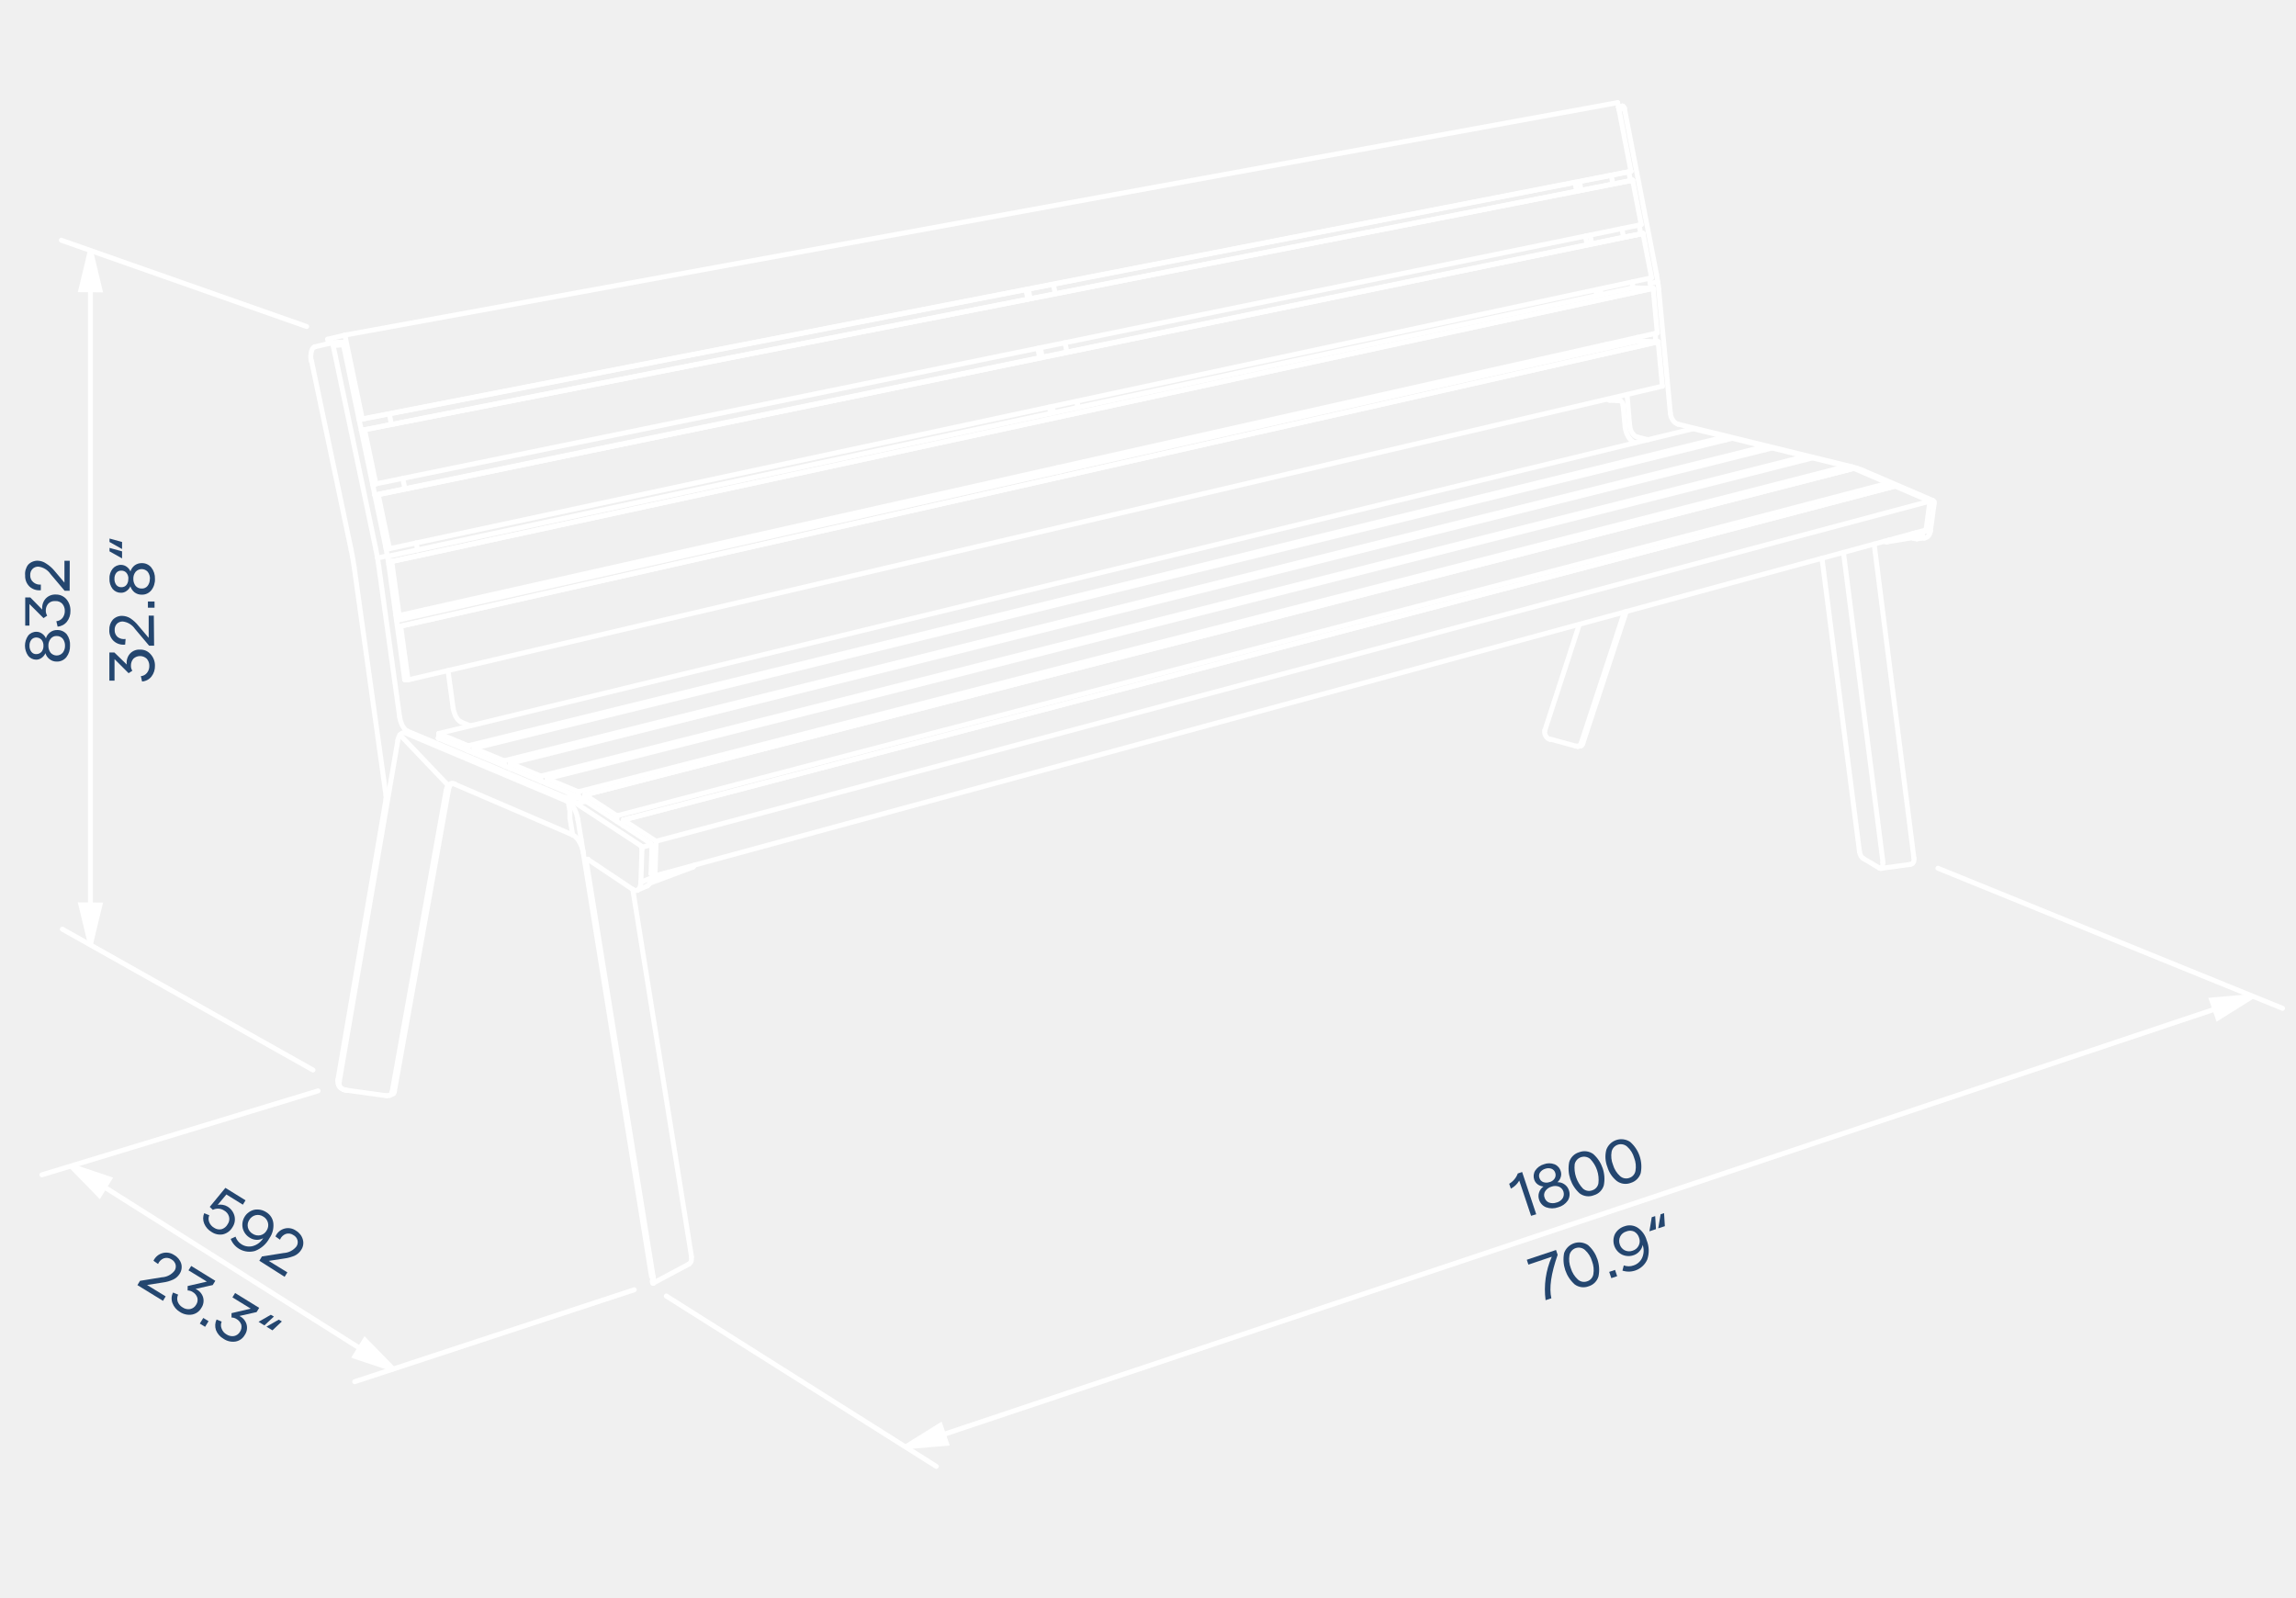
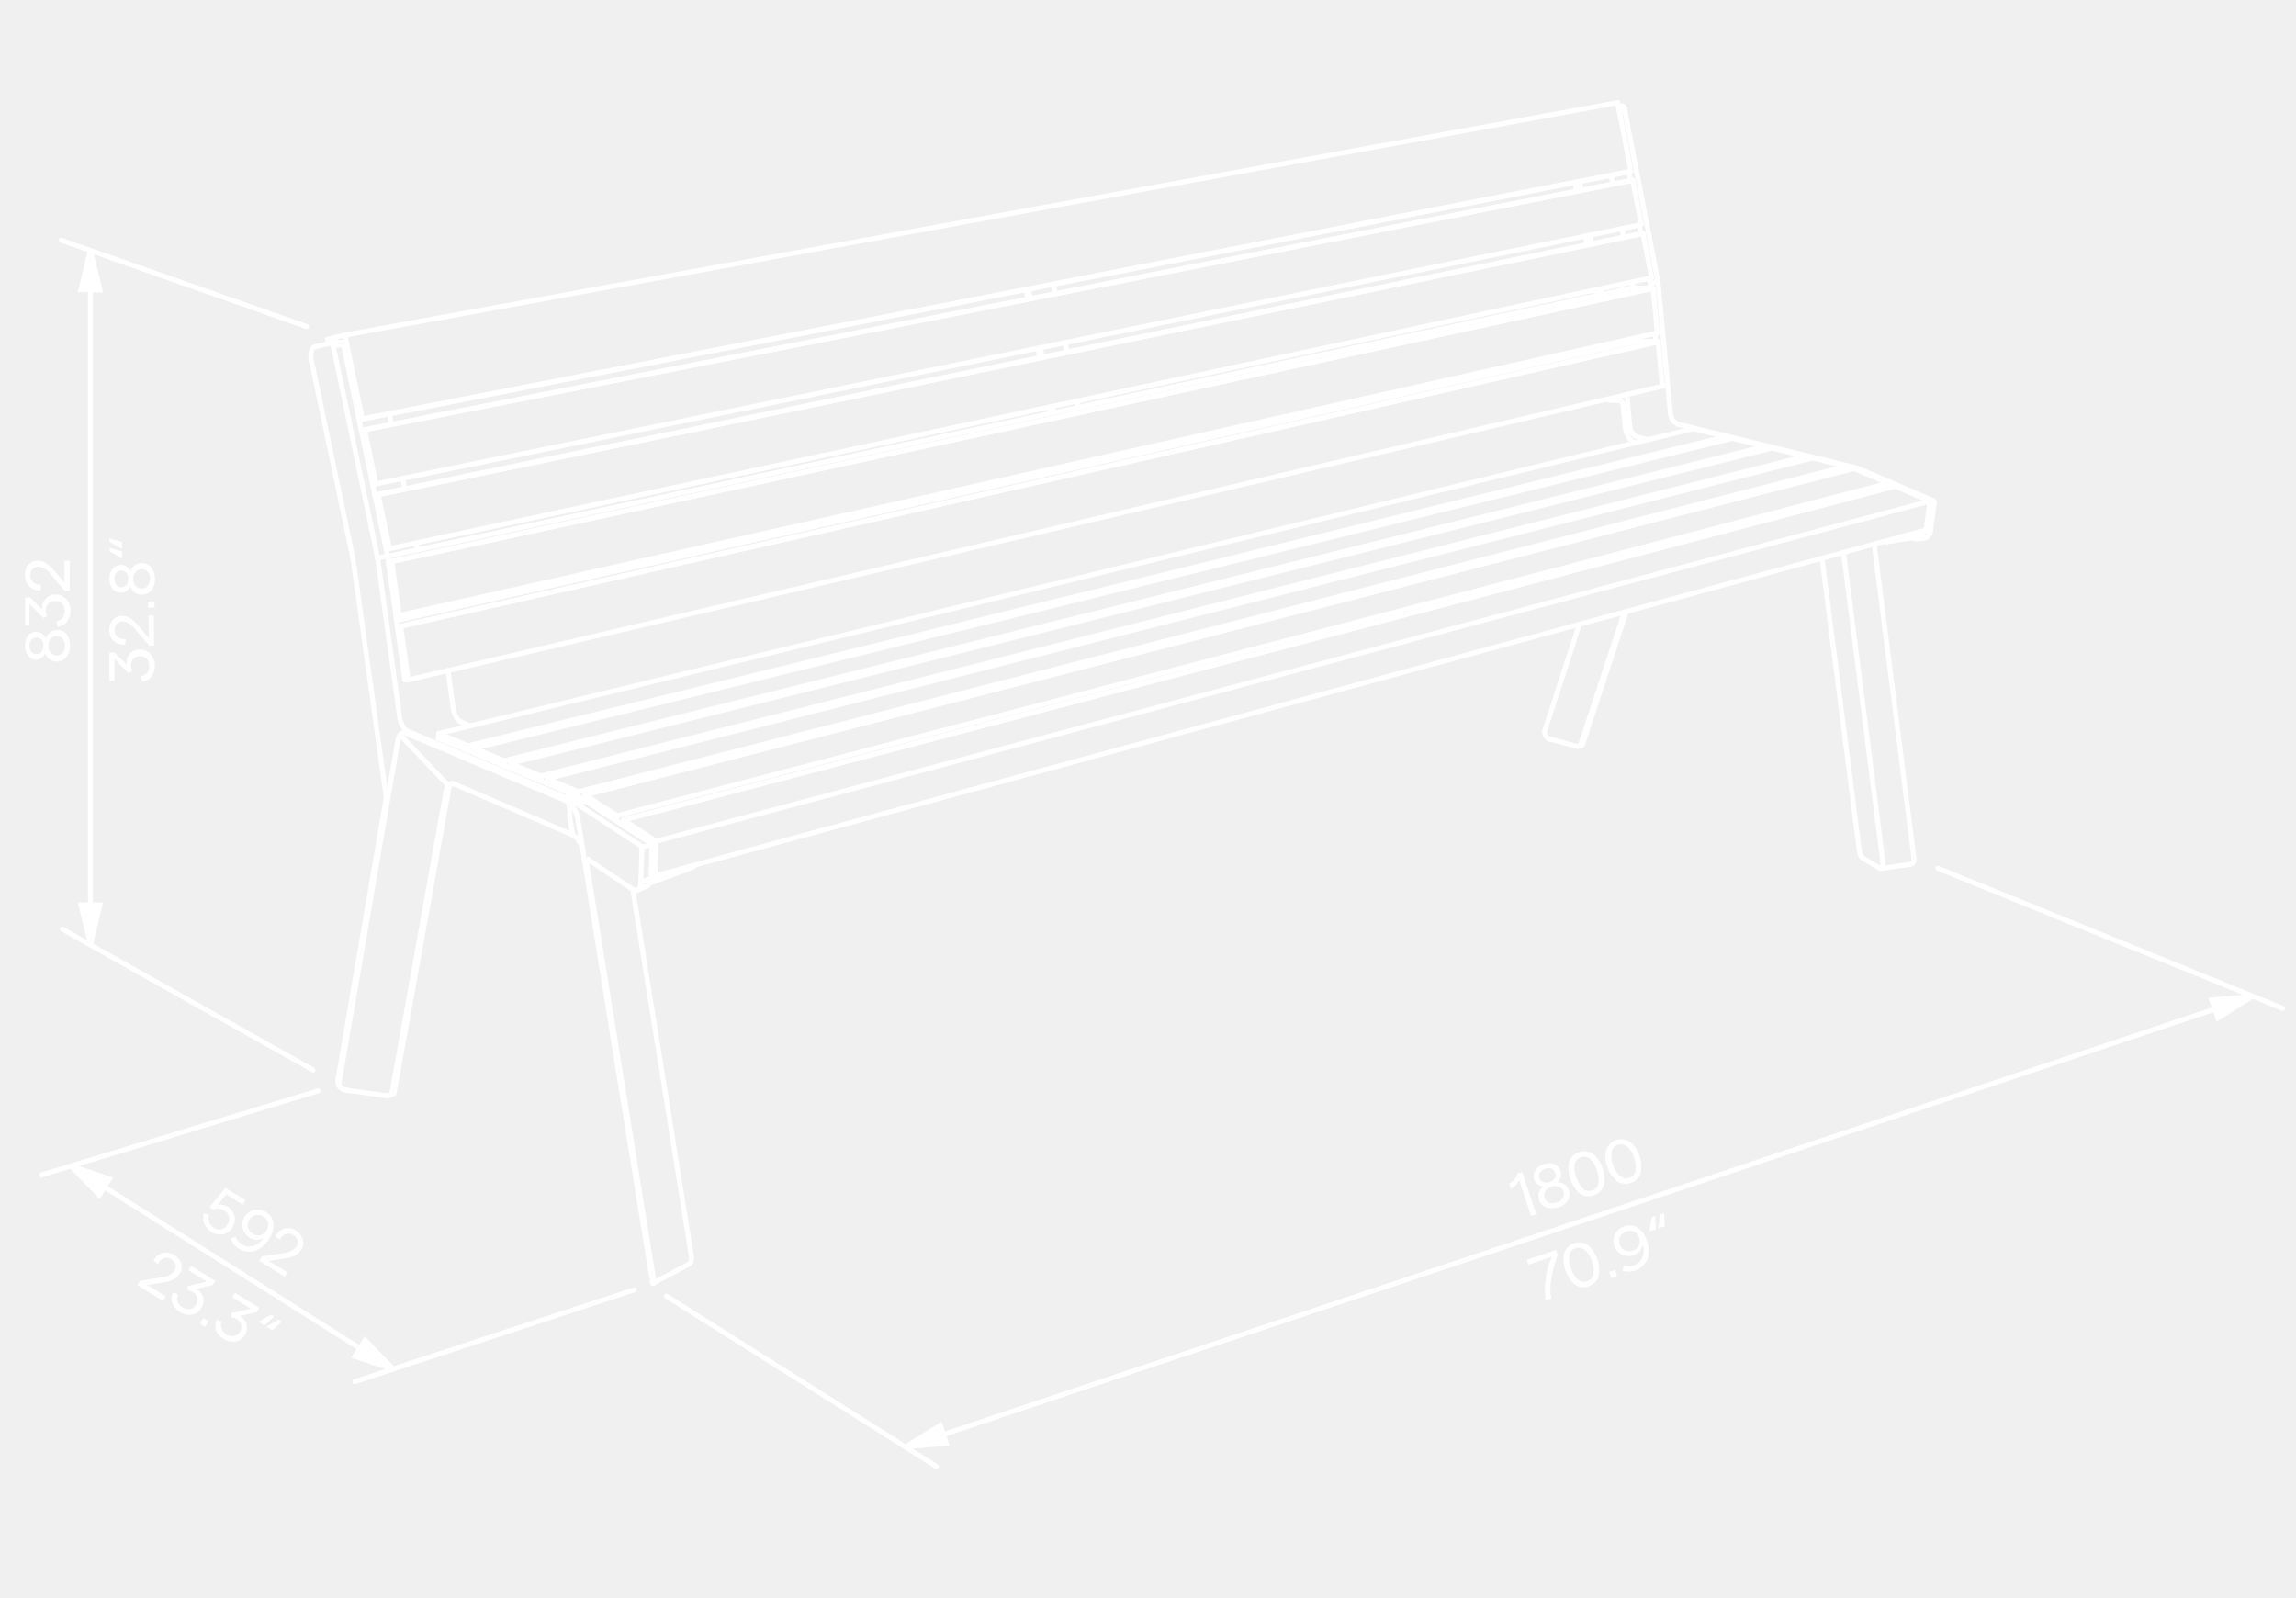
<svg xmlns="http://www.w3.org/2000/svg" id="Vrstva_1" data-name="Vrstva 1" viewBox="0 0 325.98 226.77">
  <defs>
-     <style>.cls-1{fill:none;stroke:#ffffff;stroke-linecap:round;stroke-linejoin:round;}.cls-1,.cls-2{stroke-width:.7px;}.cls-2{fill:#ffffff;stroke:#ffffff;stroke-miterlimit:10;}.cls-3{isolation:isolate;}.cls-4{fill:#24466f;}</style>
+     <style>.cls-1{fill:none;stroke:#010101;stroke-linecap:round;stroke-linejoin:round;}.cls-1,.cls-2{stroke-width:.7px;}.cls-2{fill:#020303;stroke:#020303;stroke-miterlimit:10;}.cls-3{isolation:isolate;}.cls-4{fill:#1d1d1b;}
+ .cls-1{stroke:#ffffff}
+ .cls-2{stroke:#ffffff;fill:#ffffff}
+ .cls-4{fill:#ffffff}
+ </style>
  </defs>
  <line class="cls-1" x1="90.05" y1="183.12" x2="50.36" y2="196.17" />
  <line class="cls-1" x1="5.95" y1="166.8" x2="45.16" y2="154.88" />
  <polyline class="cls-2" points="10.08 165.55 14.11 169.69 15.53 167.39 10.08 165.55" />
  <polyline class="cls-2" points="55.85 194.4 51.81 190.27 50.39 192.57 55.85 194.4" />
  <g class="cls-3">
    <path class="cls-4" d="M19.51,182.46l.37-.61,3.08-.5a2.46,2.46,0,0,0,1.81-.92,1.12,1.12,0,0,0,.16-.89,1.2,1.2,0,0,0-.58-.73,1.22,1.22,0,0,0-1.08-.16,1.46,1.46,0,0,0-.83.81l-.65-.46a2,2,0,0,1,2.94-.81,2.13,2.13,0,0,1,1,1.22,1.78,1.78,0,0,1-.24,1.47,2.17,2.17,0,0,1-.88.78,5,5,0,0,1-1.51.43l-2.22.35,2.64,1.62-.38.63Z" />
    <path class="cls-4" d="M25.53,186.26A2.45,2.45,0,0,1,24.48,185a1.85,1.85,0,0,1,.09-1.49l.72.3a1.32,1.32,0,0,0-.06,1,1.58,1.58,0,0,0,.69.81,1.46,1.46,0,0,0,1.08.24,1.25,1.25,0,0,0,.84-.61,1.23,1.23,0,0,0,.18-1,1.47,1.47,0,0,0-.69-.83,1.34,1.34,0,0,0-.69-.2l0-.63,2.73-.63-2.61-1.6.39-.62,3.42,2.11-.37.6-2.44.55a1.89,1.89,0,0,1,1.07,1.17,1.81,1.81,0,0,1-.25,1.54,1.9,1.9,0,0,1-1.31.93A2.41,2.41,0,0,1,25.53,186.26Z" />
    <path class="cls-4" d="M28.86,187.12l.75.46-.49.8-.75-.46Z" />
    <path class="cls-4" d="M31.72,190.07a2.44,2.44,0,0,1-1.06-1.23,2,2,0,0,1,.09-1.5l.72.3a1.27,1.27,0,0,0,0,1,1.52,1.52,0,0,0,.68.81,1.5,1.5,0,0,0,1.09.24,1.27,1.27,0,0,0,.83-.6,1.31,1.31,0,0,0,.19-1,1.49,1.49,0,0,0-.7-.83,1.29,1.29,0,0,0-.69-.2l0-.62,2.73-.64-2.6-1.6.38-.62,3.42,2.11-.37.6-2.44.55A1.91,1.91,0,0,1,35,188a1.81,1.81,0,0,1-.25,1.54,1.87,1.87,0,0,1-1.31.93A2.37,2.37,0,0,1,31.72,190.07Z" />
    <path class="cls-4" d="M38.89,186.92l-1.35,1.26-.83-.51,1.74-1Zm1.13.7-1.34,1.26-.85-.52,1.75-1Z" />
  </g>
  <g class="cls-3">
    <path class="cls-4" d="M30.05,174.92a2.48,2.48,0,0,1-1.06-1.2,1.92,1.92,0,0,1,0-1.47l.72.29a1.28,1.28,0,0,0,0,1,1.6,1.6,0,0,0,.69.78,1.33,1.33,0,0,0,1.06.2,1.42,1.42,0,0,0,.85-.69,1.28,1.28,0,0,0,.21-1.08,1.44,1.44,0,0,0-.71-.89,1.61,1.61,0,0,0-1.59-.09l-.44-.42L32,168.65l2.86,1.77-.38.62-2.34-1.45-1.23,1.47a1.87,1.87,0,0,1,.71,0,1.78,1.78,0,0,1,.67.24,2.2,2.2,0,0,1,1,1.33,2,2,0,0,1-.29,1.62,2.12,2.12,0,0,1-1.34,1A2.17,2.17,0,0,1,30.05,174.92Z" />
    <path class="cls-4" d="M35.46,175.73a2.19,2.19,0,0,1-1-1.35,2.2,2.2,0,0,1,1.64-2.62,2.33,2.33,0,0,1,1.71.35,2.08,2.08,0,0,1,1,1.56,3.19,3.19,0,0,1-.55,2.12,3.92,3.92,0,0,1-2.06,1.82,2.87,2.87,0,0,1-3.45-1.71l.69-.32a2,2,0,0,0,.86,1.09,2,2,0,0,0,1.64.23,2.5,2.5,0,0,0,1.43-1.11,1.66,1.66,0,0,1-.93.24A1.93,1.93,0,0,1,35.46,175.73Zm2.59-2.11a1.41,1.41,0,0,0-.67-.89,1.39,1.39,0,0,0-1.09-.2,1.44,1.44,0,0,0-.9.67,1.38,1.38,0,0,0-.19,1.09,1.42,1.42,0,0,0,.67.88,1.46,1.46,0,0,0,1.1.21,1.38,1.38,0,0,0,.88-.66A1.41,1.41,0,0,0,38.05,173.62Z" />
    <path class="cls-4" d="M36.82,179l.37-.61,3.09-.49a2.49,2.49,0,0,0,1.8-.92,1.08,1.08,0,0,0,.16-.89,1.18,1.18,0,0,0-.58-.73,1.22,1.22,0,0,0-1.08-.17,1.45,1.45,0,0,0-.83.82l-.64-.46a1.94,1.94,0,0,1,2.93-.81A2.1,2.1,0,0,1,43,176a1.75,1.75,0,0,1-.24,1.46,2.16,2.16,0,0,1-.87.79,5.35,5.35,0,0,1-1.52.43l-2.22.34,2.65,1.63-.39.63Z" />
  </g>
  <line class="cls-1" x1="10.39" y1="165.74" x2="55.76" y2="194.38" />
  <line class="cls-1" x1="128.68" y1="205.43" x2="319.59" y2="141.56" />
  <line class="cls-1" x1="94.6" y1="184.01" x2="132.94" y2="208.2" />
  <line class="cls-1" x1="275.14" y1="123.27" x2="324.07" y2="143.16" />
  <polyline class="cls-2" points="128.62 205.41 134.37 204.92 133.5 202.37 128.62 205.41" />
  <polyline class="cls-2" points="319.76 141.48 314.01 141.98 314.89 144.53 319.76 141.48" />
  <line class="cls-1" x1="44.44" y1="151.92" x2="8.85" y2="131.92" />
  <line class="cls-1" x1="43.54" y1="46.36" x2="8.71" y2="34.11" />
  <line class="cls-1" x1="12.84" y1="134.1" x2="12.84" y2="35.82" />
  <polyline class="cls-2" points="12.84 35.54 14.19 41.16 11.49 41.13 12.84 35.54" />
  <polyline class="cls-2" points="12.84 134.08 11.49 128.47 14.19 128.49 12.84 134.08" />
  <g class="cls-3">
    <path class="cls-4" d="M22,94.52a2.39,2.39,0,0,1-.5,1.54,1.88,1.88,0,0,1-1.33.7L20,96a1.22,1.22,0,0,0,.87-.47,1.53,1.53,0,0,0,.33-1,1.49,1.49,0,0,0-.36-1,1.38,1.38,0,0,0-1.91,0,1.48,1.48,0,0,0-.34,1,1.22,1.22,0,0,0,.2.7l-.53.35-2-2v3.06h-.73v-4h.71L18,94.35a1.92,1.92,0,0,1,.44-1.53,1.78,1.78,0,0,1,1.45-.59,1.86,1.86,0,0,1,1.47.63A2.35,2.35,0,0,1,22,94.52Z" />
    <path class="cls-4" d="M21.88,91.67h-.71l-2-2.37a2.44,2.44,0,0,0-1.73-1.06,1.13,1.13,0,0,0-.85.33,1.2,1.2,0,0,0-.31.87,1.24,1.24,0,0,0,.42,1,1.45,1.45,0,0,0,1.13.28l-.06.8A2.06,2.06,0,0,1,16.13,91a2,2,0,0,1-.61-1.57A2.1,2.1,0,0,1,16,88a1.78,1.78,0,0,1,1.37-.56,2.28,2.28,0,0,1,1.13.34,5,5,0,0,1,1.16,1.07l1.45,1.71V87.41h.73Z" />
    <path class="cls-4" d="M21,86.28V85.4h.94v.88Z" />
    <path class="cls-4" d="M22,82.18a2.45,2.45,0,0,1-.52,1.63,1.67,1.67,0,0,1-1.37.62,1.64,1.64,0,0,1-1-.32,1.8,1.8,0,0,1-.6-.87,1.51,1.51,0,0,1-.55.67,1.24,1.24,0,0,1-.77.25,1.51,1.51,0,0,1-1.2-.54,2.23,2.23,0,0,1-.45-1.46A2.09,2.09,0,0,1,16,80.74a1.51,1.51,0,0,1,1.2-.54,1.37,1.37,0,0,1,.78.26,1.55,1.55,0,0,1,.54.67,1.71,1.71,0,0,1,.6-.86,1.65,1.65,0,0,1,1-.32,1.7,1.7,0,0,1,1.36.62A2.45,2.45,0,0,1,22,82.18Zm-3.77,0a1.25,1.25,0,0,0-.27-.84.9.9,0,0,0-.72-.32.86.86,0,0,0-.72.3,1.29,1.29,0,0,0-.27.85,1.35,1.35,0,0,0,.27.89.87.87,0,0,0,.72.31.88.88,0,0,0,.72-.33A1.28,1.28,0,0,0,18.21,82.17Zm3.06,0a1.59,1.59,0,0,0-.32-1,1.15,1.15,0,0,0-1.71,0,1.49,1.49,0,0,0-.33,1,1.61,1.61,0,0,0,.32,1,1.09,1.09,0,0,0,.86.38,1,1,0,0,0,.85-.38A1.53,1.53,0,0,0,21.27,82.19Z" />
    <path class="cls-4" d="M15.55,77.79l1.78.49v1l-1.78-1Zm0-1.33,1.78.49v1l-1.78-1Z" />
  </g>
  <g class="cls-3">
    <path class="cls-4" d="M9.94,91.68a2.51,2.51,0,0,1-.52,1.63,1.7,1.7,0,0,1-1.37.62,1.59,1.59,0,0,1-1-.33,1.61,1.61,0,0,1-.6-.86,1.58,1.58,0,0,1-.55.67,1.31,1.31,0,0,1-.77.25A1.46,1.46,0,0,1,4,93.11a2.49,2.49,0,0,1,0-2.87,1.48,1.48,0,0,1,1.2-.54,1.32,1.32,0,0,1,.77.26,1.5,1.5,0,0,1,.55.67,1.61,1.61,0,0,1,.6-.86,1.58,1.58,0,0,1,1-.32,1.71,1.71,0,0,1,1.37.62A2.45,2.45,0,0,1,9.94,91.68Zm-3.77,0a1.25,1.25,0,0,0-.27-.84,1,1,0,0,0-.72-.33.9.9,0,0,0-.72.31,1.27,1.27,0,0,0-.27.85,1.32,1.32,0,0,0,.27.88.83.83,0,0,0,.71.32,1,1,0,0,0,.73-.33A1.3,1.3,0,0,0,6.17,91.67Zm3.06,0a1.58,1.58,0,0,0-.32-1,1.09,1.09,0,0,0-.86-.38,1,1,0,0,0-.85.38,1.49,1.49,0,0,0-.33,1,1.57,1.57,0,0,0,.32,1,1.14,1.14,0,0,0,1.71,0A1.54,1.54,0,0,0,9.23,91.68Z" />
    <path class="cls-4" d="M10,86.73a2.39,2.39,0,0,1-.5,1.54,1.88,1.88,0,0,1-1.32.7L8,88.2a1.26,1.26,0,0,0,.88-.47,1.58,1.58,0,0,0,.32-1,1.47,1.47,0,0,0-.35-1,1.24,1.24,0,0,0-1-.39,1.23,1.23,0,0,0-1,.37,1.46,1.46,0,0,0-.35,1,1.32,1.32,0,0,0,.2.7l-.52.35-2-2v3.06H3.58v-4H4.3L6,86.55A2,2,0,0,1,6.47,85a1.86,1.86,0,0,1,1.45-.59,1.94,1.94,0,0,1,1.48.63A2.44,2.44,0,0,1,10,86.73Z" />
    <path class="cls-4" d="M9.89,83.88H9.18l-2-2.37a2.43,2.43,0,0,0-1.72-1.06,1.11,1.11,0,0,0-.85.33,1.19,1.19,0,0,0-.32.87,1.21,1.21,0,0,0,.43,1A1.42,1.42,0,0,0,5.8,83l0,.8a2.05,2.05,0,0,1-1.61-.52,2.06,2.06,0,0,1-.62-1.57A2.14,2.14,0,0,1,4,80.17a1.82,1.82,0,0,1,1.38-.56A2.15,2.15,0,0,1,6.54,80,5,5,0,0,1,7.7,81l1.45,1.72V79.62H9.9Z" />
  </g>
  <path class="cls-1" d="M271.73,121.81a1.12,1.12,0,0,1-.06.6.58.58,0,0,1-.49.32" />
  <path class="cls-1" d="M224.73,105.54a.72.72,0,0,1-.09.2c0,.05-.09.14-.16.15" />
  <path class="cls-1" d="M220.09,105a1,1,0,0,1-.36-.19,1.3,1.3,0,0,1-.26-.31,1.12,1.12,0,0,1-.15-.38,1,1,0,0,1,0-.41" />
  <path class="cls-1" d="M223.73,105.93l-3.64-1" />
  <path class="cls-1" d="M223.73,105.93a.61.61,0,0,0,.3,0" />
  <path class="cls-1" d="M224.47,105.58q3.09-9.35,6.16-18.69" />
  <path class="cls-1" d="M266.84,123.25l-2.33-1.39" />
  <path class="cls-1" d="M264,120.89a1.57,1.57,0,0,0,.06.28,2.77,2.77,0,0,0,.1.26,1,1,0,0,0,.35.43" />
  <path class="cls-1" d="M266.84,123.25a.29.29,0,0,0,.2,0" />
  <line class="cls-1" x1="271.73" y1="121.81" x2="266.09" y2="77.24" />
  <path class="cls-1" d="M230,56.9l.08,0" />
  <path class="cls-1" d="M230.62,15.35a.38.38,0,0,0-.08-.17.26.26,0,0,0-.15-.12" />
  <line class="cls-1" x1="230.31" y1="15.06" x2="229.79" y2="15.18" />
  <path class="cls-1" d="M274.61,71.49a.57.57,0,0,0,0-.26.35.35,0,0,0-.19-.19" />
  <path class="cls-1" d="M264.57,66.82l-.5-.2-.5-.17" />
  <line class="cls-1" x1="274.08" y1="75.37" x2="274.61" y2="71.49" />
  <line class="cls-1" x1="271.68" y1="76.42" x2="271.52" y2="76.35" />
  <path class="cls-1" d="M267.56,76.88a.66.66,0,0,0,.15.05.43.43,0,0,0,.16,0" />
  <path class="cls-1" d="M230.05,56.92a.47.47,0,0,1,.27.23.8.8,0,0,1,.11.34" />
  <line class="cls-1" x1="228.52" y1="56.83" x2="229.97" y2="56.9" />
  <line class="cls-1" x1="230.43" y1="57.49" x2="230.73" y2="60.63" />
  <path class="cls-1" d="M235.5,41.08c0-.35-.08-.7-.13-1s-.1-.69-.17-1" />
  <line class="cls-1" x1="235.2" y1="39.01" x2="230.62" y2="15.35" />
  <path class="cls-1" d="M263.57,66.45l-.6-.17" />
  <line class="cls-1" x1="274.38" y1="71.04" x2="264.57" y2="66.82" />
  <path class="cls-1" d="M237.15,58.63a2.19,2.19,0,0,0,.1.51,2.43,2.43,0,0,0,.22.46,1.41,1.41,0,0,0,.34.39,1,1,0,0,0,.45.24" />
  <line class="cls-1" x1="262.97" y1="66.28" x2="238.26" y2="60.23" />
  <line class="cls-1" x1="237.15" y1="58.63" x2="235.5" y2="41.08" />
  <path class="cls-1" d="M271.68,76.42a1,1,0,0,0,.48.08" />
  <path class="cls-1" d="M272.91,75.88a.48.48,0,0,1-.35.3" />
  <path class="cls-1" d="M273,75.48a1.4,1.4,0,0,1-.11.4" />
  <line class="cls-1" x1="273.22" y1="76.39" x2="272.16" y2="76.5" />
  <path class="cls-1" d="M273.22,76.39a.91.91,0,0,0,.61-.35,1.41,1.41,0,0,0,.17-.32,1.37,1.37,0,0,0,.08-.35" />
  <path class="cls-1" d="M272.56,76.18h-.09" />
  <path class="cls-1" d="M271.18,122.73l-4.14.57" />
  <path class="cls-1" d="M230.39,15.06h-.08" />
  <line class="cls-1" x1="267.34" y1="122.45" x2="261.73" y2="78.43" />
  <path class="cls-1" d="M232.49,62.07a1.09,1.09,0,0,1-.45-.24,1.8,1.8,0,0,1-.33-.4,1.56,1.56,0,0,1-.22-.47,2.13,2.13,0,0,1-.11-.5" />
  <path class="cls-1" d="M231.38,60.46,231,56" />
  <path class="cls-1" d="M267,123.3a.28.28,0,0,0,.2-.13.92.92,0,0,0,.09-.23,1.6,1.6,0,0,0,0-.49" />
  <line class="cls-1" x1="224.48" y1="105.89" x2="224.03" y2="105.95" />
  <path class="cls-1" d="M272.16,76.5a.87.87,0,0,0,.46-.2,1.1,1.1,0,0,0,.29-.42" />
  <line class="cls-1" x1="258.68" y1="79.26" x2="264" y2="120.89" />
  <path class="cls-1" d="M232.11,62.88l-.3-.17-.26-.23a2.46,2.46,0,0,1-.41-.55,3.73,3.73,0,0,1-.27-.63,3.07,3.07,0,0,1-.14-.67" />
  <path class="cls-1" d="M262.29,66.74l-.12,0" />
  <path class="cls-1" d="M226.57,41.14c.05.28.08.55.11.82" />
  <path class="cls-1" d="M228.22,56.66a.44.44,0,0,0,.3.17" />
  <path class="cls-1" d="M227.3,41.83c0-.27-.07-.55-.11-.82" />
  <path class="cls-1" d="M231.85,40.87l-.12-.83" />
  <path class="cls-1" d="M231.93,41.54h0" />
  <path class="cls-1" d="M234.39,41h0" />
  <path class="cls-1" d="M234.18,39.51c.08.47.15.94.2,1.42" />
  <line class="cls-1" x1="232.71" y1="31.95" x2="232.96" y2="33.21" />
  <line class="cls-1" x1="231.49" y1="25.65" x2="231.49" y2="25.65" />
  <line class="cls-1" x1="231.25" y1="24.39" x2="231.49" y2="25.64" />
  <line class="cls-1" x1="234.99" y1="47.34" x2="235.1" y2="48.52" />
  <path class="cls-1" d="M232.58,48.43c0-.18,0-.36-.05-.54" />
  <path class="cls-1" d="M228.05,49.42c0-.17,0-.34-.05-.51" />
  <path class="cls-1" d="M224.48,27l-.24-1.24" />
  <path class="cls-1" d="M226,34.61l-.24-1.23" />
  <path class="cls-1" d="M225.09,33.51l.24,1.23" />
  <path class="cls-1" d="M223.61,25.9l.24,1.25" />
  <path class="cls-1" d="M227.37,49.05c0,.17,0,.34,0,.52" />
  <line class="cls-1" x1="268.28" y1="69.23" x2="268" y2="69.1" />
  <path class="cls-1" d="M234,62.43l-1.46-.36" />
  <path class="cls-1" d="M267.51,76.86l.05,0" />
  <path class="cls-1" d="M229,26.13l-.24-1.24" />
  <path class="cls-1" d="M230.51,33.67l-.24-1.22" />
  <path class="cls-1" d="M230.9,86.82q-3.09,9.36-6.17,18.72" />
  <path class="cls-1" d="M219.34,103.68q2.44-7.52,4.88-15" />
  <path class="cls-1" d="M224,106a.53.53,0,0,0,.44-.37" />
  <path class="cls-1" d="M272.56,76.18l-4.68.76" />
  <path class="cls-1" d="M267.87,76.94a.38.38,0,0,0,.29-.26" />
  <path class="cls-1" d="M91.91,125.77a.63.63,0,0,0,.29-.27,1.2,1.2,0,0,0,.15-.37" />
  <path class="cls-1" d="M64,111.28a.72.72,0,0,1,.54,0" />
  <line class="cls-1" x1="82.06" y1="116.41" x2="92.49" y2="181.19" />
  <path class="cls-1" d="M57.63,104.1l22.88,9.65" />
  <path class="cls-1" d="M80.51,113.75a1.82,1.82,0,0,1,.62.48,4.21,4.21,0,0,1,.44.66,5.18,5.18,0,0,1,.49,1.5" />
  <path class="cls-1" d="M81.31,118.54a1.81,1.81,0,0,1,.61.48,3.49,3.49,0,0,1,.43.65,4.81,4.81,0,0,1,.49,1.47" />
  <line class="cls-1" x1="56.74" y1="101.79" x2="53.79" y2="80.49" />
  <line class="cls-1" x1="55.2" y1="80.17" x2="57.46" y2="96.51" />
  <line class="cls-1" x1="80.26" y1="113.23" x2="57.86" y2="103.81" />
  <line class="cls-1" x1="90.9" y1="120.02" x2="81.73" y2="114.02" />
  <line class="cls-1" x1="53.36" y1="77.97" x2="47.3" y2="49.06" />
  <line class="cls-1" x1="48.76" y1="48.95" x2="54.76" y2="77.66" />
  <path class="cls-1" d="M53.79,80.49c-.06-.42-.12-.84-.19-1.26L53.36,78" />
  <path class="cls-1" d="M54.76,77.66c.09.41.17.83.24,1.25s.14.84.2,1.26" />
  <line class="cls-1" x1="83.52" y1="122.05" x2="89.86" y2="126.29" />
  <line class="cls-1" x1="90.99" y1="125.27" x2="91.14" y2="120.6" />
  <line class="cls-1" x1="92.43" y1="124.09" x2="92.56" y2="120.28" />
  <line class="cls-1" x1="47.01" y1="48.69" x2="44.7" y2="49.24" />
  <path class="cls-1" d="M48.54,48.59c.07,0,.12.1.15.15a.86.86,0,0,1,.07.21" />
  <line class="cls-1" x1="81.77" y1="112.99" x2="62.21" y2="104.79" />
  <path class="cls-1" d="M82.32,113.24l-.28-.13-.27-.12" />
  <line class="cls-1" x1="92.32" y1="119.71" x2="83.24" y2="113.78" />
  <path class="cls-1" d="M55.66,155.08a.68.68,0,0,1-.12.26.66.66,0,0,1-.23.17" />
  <path class="cls-1" d="M82.32,113.24l.46.26.23.14.23.14" />
  <line class="cls-1" x1="251.58" y1="63.61" x2="72.44" y2="108.38" />
  <path class="cls-1" d="M72.44,108.38c0,.24,0,.48,0,.72" />
  <path class="cls-1" d="M76.79,110.19l0,.73" />
  <line class="cls-1" x1="245" y1="62" x2="66.47" y2="105.88" />
  <line class="cls-1" x1="240.38" y1="60.87" x2="62.29" y2="104.14" />
  <path class="cls-1" d="M62.29,104.14c0,.23,0,.47,0,.71" />
  <path class="cls-1" d="M66.47,105.88c0,.24,0,.48,0,.72" />
  <line class="cls-1" x1="62.29" y1="104.14" x2="66.47" y2="105.88" />
  <line class="cls-1" x1="62.33" y1="104.71" x2="62.33" y2="104.85" />
  <line class="cls-1" x1="234.71" y1="40.94" x2="55.62" y2="79.72" />
  <line class="cls-1" x1="231.77" y1="40.87" x2="234.71" y2="40.94" />
  <line class="cls-1" x1="231.77" y1="40.87" x2="55.02" y2="78.99" />
  <line class="cls-1" x1="234.71" y1="40.94" x2="55.62" y2="79.72" />
  <line class="cls-1" x1="55.62" y1="79.72" x2="56.68" y2="87.38" />
  <line class="cls-1" x1="235.3" y1="47.27" x2="56.68" y2="87.38" />
  <line class="cls-1" x1="234.71" y1="40.94" x2="235.3" y2="47.27" />
  <line class="cls-1" x1="245.93" y1="62.23" x2="67.31" y2="106.24" />
  <path class="cls-1" d="M71.57,108c0,.24,0,.49.05.73" />
  <line class="cls-1" x1="67.31" y1="106.24" x2="71.57" y2="108.01" />
  <line class="cls-1" x1="67.35" y1="106.81" x2="67.36" y2="106.95" />
  <line class="cls-1" x1="88.51" y1="116.42" x2="88.49" y2="117.21" />
  <line class="cls-1" x1="93.15" y1="119.44" x2="92.99" y2="124.35" />
  <line class="cls-1" x1="274" y1="71.15" x2="273.45" y2="75.24" />
  <line class="cls-1" x1="88.49" y1="117.2" x2="88.51" y2="116.42" />
  <line class="cls-1" x1="269.05" y1="69.02" x2="88.51" y2="116.42" />
  <line class="cls-1" x1="273.45" y1="75.24" x2="92.99" y2="124.35" />
  <line class="cls-1" x1="269.06" y1="69.02" x2="88.51" y2="116.42" />
  <line class="cls-1" x1="88.51" y1="116.42" x2="93.15" y2="119.44" />
  <line class="cls-1" x1="274" y1="71.15" x2="93.15" y2="119.44" />
  <line class="cls-1" x1="268.07" y1="68.6" x2="267.98" y2="69.31" />
  <line class="cls-1" x1="263.2" y1="66.5" x2="83.05" y2="112.86" />
  <line class="cls-1" x1="263.2" y1="66.5" x2="83.05" y2="112.86" />
  <line class="cls-1" x1="263.2" y1="66.5" x2="268.07" y2="68.6" />
  <line class="cls-1" x1="51.44" y1="59.48" x2="48.96" y2="47.58" />
  <line class="cls-1" x1="231.56" y1="24.32" x2="229.67" y2="14.57" />
  <line class="cls-1" x1="231.56" y1="24.32" x2="51.44" y2="59.48" />
  <line class="cls-1" x1="228.71" y1="24.91" x2="231.56" y2="24.32" />
  <line class="cls-1" x1="228.71" y1="24.91" x2="50.99" y2="59.6" />
  <line class="cls-1" x1="57.94" y1="96.53" x2="57.45" y2="96.45" />
  <line class="cls-1" x1="235.42" y1="48.53" x2="56.89" y2="88.9" />
  <line class="cls-1" x1="232.49" y1="48.42" x2="235.42" y2="48.53" />
  <line class="cls-1" x1="232.49" y1="48.42" x2="56.3" y2="88.1" />
  <line class="cls-1" x1="235.42" y1="48.53" x2="56.89" y2="88.91" />
  <line class="cls-1" x1="56.89" y1="88.91" x2="57.94" y2="96.53" />
  <line class="cls-1" x1="236.02" y1="54.83" x2="57.94" y2="96.53" />
  <line class="cls-1" x1="231.8" y1="25.58" x2="51.77" y2="61.01" />
  <line class="cls-1" x1="231.36" y1="25.67" x2="231.8" y2="25.58" />
  <line class="cls-1" x1="231.8" y1="25.59" x2="51.77" y2="61.02" />
  <line class="cls-1" x1="233.02" y1="31.89" x2="53.37" y2="68.7" />
  <line class="cls-1" x1="233.27" y1="33.15" x2="53.69" y2="70.23" />
  <line class="cls-1" x1="230.42" y1="33.69" x2="233.27" y2="33.15" />
  <line class="cls-1" x1="230.42" y1="33.69" x2="53.22" y2="70.27" />
  <line class="cls-1" x1="233.27" y1="33.15" x2="53.7" y2="70.23" />
  <line class="cls-1" x1="53.7" y1="70.23" x2="55.3" y2="77.9" />
  <line class="cls-1" x1="234.49" y1="39.44" x2="55.3" y2="77.9" />
  <line class="cls-1" x1="233.27" y1="33.15" x2="234.49" y2="39.44" />
  <line class="cls-1" x1="257.32" y1="65.02" x2="77.67" y2="110.56" />
  <path class="cls-1" d="M77.67,110.56c0,.24,0,.49,0,.73" />
  <path class="cls-1" d="M82.11,112.41l0,.75" />
  <line class="cls-1" x1="262.17" y1="66.2" x2="262.17" y2="66.77" />
  <line class="cls-1" x1="77.7" y1="111.15" x2="77.71" y2="111.29" />
  <line class="cls-1" x1="57.6" y1="96.48" x2="57.46" y2="96.51" />
  <line class="cls-1" x1="62.33" y1="104.77" x2="62.21" y2="104.79" />
  <path class="cls-1" d="M92.54,124.06l-.11,0" />
  <path class="cls-1" d="M57.49,69.39c-.1-.49-.21-1-.31-1.47" />
  <path class="cls-1" d="M55.58,60.26c-.1-.5-.21-1-.31-1.5" />
  <path class="cls-1" d="M60.51,87.15l-.09-.62" />
  <path class="cls-1" d="M66.77,103.05l-1.32-.54" />
  <path class="cls-1" d="M59.38,78.91h0" />
  <path class="cls-1" d="M59.25,78.07c0-.33-.11-.65-.17-1" />
  <line class="cls-1" x1="83.03" y1="113.64" x2="83.05" y2="112.86" />
  <line class="cls-1" x1="82.14" y1="113" x2="82.15" y2="113.16" />
  <line class="cls-1" x1="55.13" y1="79.66" x2="55.62" y2="79.72" />
  <line class="cls-1" x1="50.98" y1="59.57" x2="51.44" y2="59.48" />
  <line class="cls-1" x1="56.4" y1="88.84" x2="56.89" y2="88.9" />
  <line class="cls-1" x1="51.3" y1="61.11" x2="51.77" y2="61.01" />
  <line class="cls-1" x1="53.23" y1="70.32" x2="53.69" y2="70.23" />
  <path class="cls-1" d="M98.41,123.1l-6.15,2.3" />
  <path class="cls-1" d="M90.48,126.39a.81.81,0,0,0,.4-.49,2.25,2.25,0,0,0,.11-.63" />
  <line class="cls-1" x1="55.83" y1="155.28" x2="55.32" y2="155.51" />
  <path class="cls-1" d="M92.42,124.66a1.91,1.91,0,0,1-.07.47" />
  <path class="cls-1" d="M63.33,112.28a2.32,2.32,0,0,1,.19-.58.92.92,0,0,1,.43-.42" />
  <path class="cls-1" d="M80.81,113.48l-.27-.13-.28-.12" />
  <path class="cls-1" d="M47.3,49.06a.58.58,0,0,0-.07-.21c0-.05-.08-.13-.15-.15" />
  <path class="cls-1" d="M48.17,153.58q4.15-24.24,8.32-48.48" />
  <path class="cls-1" d="M92.73,181.24a3.93,3.93,0,0,1,.06.48V182s0,.08,0,.12,0,.05,0,.07a0,0,0,0,0,0,0h0" />
  <path class="cls-1" d="M47.08,48.7h0" />
  <path class="cls-1" d="M83.5,122a.15.15,0,0,0-.13,0" />
  <path class="cls-1" d="M82.5,119.15l0,0" />
  <path class="cls-1" d="M97.79,179.48a.57.57,0,0,0,.22-.19.91.91,0,0,0,.13-.26,1.27,1.27,0,0,0,0-.58" />
  <path class="cls-1" d="M97.79,179.48l-1.27.68-1.26.67-2.53,1.35" />
  <path class="cls-1" d="M98.41,123.1a.42.42,0,0,0,.19-.28" />
  <line class="cls-1" x1="91.91" y1="125.77" x2="90.48" y2="126.39" />
  <path class="cls-1" d="M82.06,116.39v0" />
  <path class="cls-1" d="M55.31,155.51a1,1,0,0,1-.5.05" />
  <path class="cls-1" d="M55.83,155.28c.06,0,.1-.1.12-.15a1.17,1.17,0,0,0,0-.2" />
  <path class="cls-1" d="M92.61,181.92h0" />
  <path class="cls-1" d="M92.64,182.1h0v0l0-.09a.43.43,0,0,0,0-.11l0-.23c0-.15,0-.3-.08-.45" />
  <path class="cls-1" d="M92.73,182.18h0l0,0" />
  <path class="cls-1" d="M92.68,182.15a.1.1,0,0,0,0-.05" />
  <path class="cls-1" d="M48.49,48.58h0" />
  <path class="cls-1" d="M47,48.69h0" />
  <line class="cls-1" x1="47.03" y1="48.69" x2="48.49" y2="48.58" />
  <path class="cls-1" d="M83.37,122a.24.24,0,0,0-.11.19.55.55,0,0,0,0,.22" />
  <line class="cls-1" x1="83.37" y1="122.03" x2="83.39" y2="122.02" />
  <path class="cls-1" d="M89.86,126.29a.88.88,0,0,0,.3.13.58.58,0,0,0,.32,0" />
  <path class="cls-1" d="M44.7,49.24a.59.59,0,0,0-.38.36,1.63,1.63,0,0,0-.15.52,3.32,3.32,0,0,0,0,1.09" />
  <path class="cls-1" d="M56.49,105.1a1.76,1.76,0,0,1,.34-.81.74.74,0,0,1,.36-.24.83.83,0,0,1,.44,0" />
  <line class="cls-1" x1="64.49" y1="111.31" x2="81.31" y2="118.54" />
  <line class="cls-1" x1="50.29" y1="80.55" x2="54.79" y2="112.88" />
  <path class="cls-1" d="M56.74,101.79a4,4,0,0,0,.13.58,5.37,5.37,0,0,0,.21.56,3.27,3.27,0,0,0,.32.5,1.3,1.3,0,0,0,.46.38" />
  <path class="cls-1" d="M54.79,113.52a2,2,0,0,0,0-.64" />
  <path class="cls-1" d="M83.52,122.05h0" />
  <path class="cls-1" d="M50.29,80.55c-.06-.42-.13-.83-.2-1.25s-.15-.83-.24-1.25" />
  <line class="cls-1" x1="44.22" y1="51.21" x2="49.85" y2="78.05" />
  <path class="cls-1" d="M64.33,100.51l-.72-5.31" />
  <path class="cls-1" d="M65.45,102.51a1.39,1.39,0,0,1-.46-.37,3.27,3.27,0,0,1-.32-.5c-.08-.18-.15-.37-.21-.55a4.35,4.35,0,0,1-.13-.58" />
  <path class="cls-1" d="M91.14,120.6a.87.87,0,0,0-.06-.32.51.51,0,0,0-.18-.26" />
  <path class="cls-1" d="M92.56,120.28a.87.87,0,0,0-.06-.32.45.45,0,0,0-.18-.25" />
  <path class="cls-1" d="M63.68,112.15a2.21,2.21,0,0,1,.15-.5,1.12,1.12,0,0,1,.31-.41" />
  <line class="cls-1" x1="92.73" y1="181.24" x2="83.27" y2="122.44" />
  <line class="cls-1" x1="98.18" y1="178.45" x2="89.84" y2="126.27" />
  <path class="cls-1" d="M56,154.93l7.68-42.78" />
  <line class="cls-1" x1="54.79" y1="113.52" x2="47.97" y2="153.34" />
  <path class="cls-1" d="M48,153.34a1.16,1.16,0,0,0,.23,1,1.45,1.45,0,0,0,.95.44" />
  <path class="cls-1" d="M48.17,153.58a1,1,0,0,0,.19.84,1.21,1.21,0,0,0,.79.36" />
  <path class="cls-1" d="M63.33,112.28q-3.84,21.41-7.67,42.8" />
  <path class="cls-1" d="M54.81,155.56l-5.66-.78" />
  <path class="cls-1" d="M81.73,114l-.22-.14-.23-.14-.47-.26" />
  <line class="cls-1" x1="256.36" y1="64.78" x2="76.79" y2="110.19" />
  <line class="cls-1" x1="76.82" y1="110.78" x2="76.83" y2="110.92" />
  <line class="cls-1" x1="72.47" y1="108.96" x2="72.48" y2="109.1" />
  <line class="cls-1" x1="66.5" y1="106.45" x2="66.51" y2="106.6" />
  <line class="cls-1" x1="250.63" y1="63.38" x2="71.57" y2="108.01" />
  <path class="cls-1" d="M67.35,106.81a.61.61,0,0,0,0,.14" />
  <line class="cls-1" x1="71.61" y1="108.59" x2="71.62" y2="108.74" />
  <line class="cls-1" x1="268.07" y1="68.6" x2="87.59" y2="115.82" />
  <line class="cls-1" x1="262.17" y1="66.2" x2="82.11" y2="112.41" />
  <path class="cls-1" d="M149.55,40.36l.27,1.36" />
  <line class="cls-1" x1="83.05" y1="112.86" x2="83.03" y2="113.64" />
  <line class="cls-1" x1="83.05" y1="112.86" x2="87.59" y2="115.82" />
  <line class="cls-1" x1="72.44" y1="108.38" x2="76.79" y2="110.19" />
  <line class="cls-1" x1="245" y1="62" x2="245" y2="62.46" />
  <line class="cls-1" x1="256.36" y1="64.78" x2="256.35" y2="65.27" />
  <line class="cls-1" x1="251.58" y1="63.61" x2="256.36" y2="64.78" />
  <line class="cls-1" x1="240.38" y1="60.87" x2="245" y2="62" />
  <line class="cls-1" x1="250.63" y1="63.38" x2="250.63" y2="63.85" />
  <line class="cls-1" x1="77.67" y1="110.56" x2="82.11" y2="112.41" />
  <path class="cls-1" d="M145.66,41.12l.28,1.36" />
  <path class="cls-1" d="M147.34,49.44l.27,1.35" />
  <path class="cls-1" d="M149,57.79l.09.43" />
  <path class="cls-1" d="M151.21,48.65l.27,1.34" />
  <path class="cls-1" d="M152.88,57l.09.44" />
  <path class="cls-1" d="M146,41.05l.27,1.36" />
  <path class="cls-1" d="M147.71,49.37l.27,1.34" />
  <path class="cls-1" d="M149.39,57.71l.09.45" />
  <line class="cls-1" x1="154.06" y1="66.93" x2="154.06" y2="66.93" />
  <line class="cls-1" x1="153.97" y1="66.11" x2="153.9" y2="65.54" />
  <line class="cls-1" x1="150.58" y1="67.72" x2="150.58" y2="67.71" />
  <line class="cls-1" x1="150.49" y1="66.89" x2="150.42" y2="66.33" />
  <line class="cls-1" x1="153.11" y1="58.61" x2="153.11" y2="58.61" />
  <line class="cls-1" x1="153.03" y1="57.85" x2="152.99" y2="57.55" />
  <line class="cls-1" x1="149.62" y1="59.36" x2="149.62" y2="59.36" />
  <line class="cls-1" x1="149.54" y1="58.6" x2="149.5" y2="58.3" />
  <line class="cls-1" x1="150.05" y1="66.41" x2="150.11" y2="66.97" />
  <path class="cls-1" d="M149.1,58.22a.11.11,0,0,1,0,.05" />
  <path class="cls-1" d="M153,57.4a.77.77,0,0,1,0,.15" />
  <path class="cls-1" d="M149.5,58.3s0-.1,0-.14" />
  <line class="cls-1" x1="149.11" y1="58.27" x2="149.16" y2="58.68" />
  <line class="cls-1" x1="55.62" y1="79.72" x2="55.13" y2="79.66" />
  <line class="cls-1" x1="56.68" y1="87.38" x2="56.19" y2="87.31" />
  <path class="cls-1" d="M67.31,106.24c0,.19,0,.38,0,.57" />
  <line class="cls-1" x1="245.93" y1="62.23" x2="250.63" y2="63.38" />
  <line class="cls-1" x1="87.59" y1="115.82" x2="87.57" y2="116.61" />
  <line class="cls-1" x1="269.05" y1="69.02" x2="269.05" y2="69.02" />
  <line class="cls-1" x1="92.99" y1="124.35" x2="92.54" y2="124.06" />
  <line class="cls-1" x1="269.06" y1="69.02" x2="274" y2="71.15" />
  <line class="cls-1" x1="263.2" y1="66.51" x2="263.2" y2="66.5" />
  <line class="cls-1" x1="48.96" y1="47.58" x2="46.52" y2="48.16" />
  <line class="cls-1" x1="229.67" y1="14.57" x2="48.96" y2="47.58" />
  <line class="cls-1" x1="46.52" y1="48.16" x2="46.65" y2="48.78" />
  <line class="cls-1" x1="56.89" y1="88.91" x2="56.4" y2="88.84" />
  <line class="cls-1" x1="235.42" y1="48.53" x2="235.41" y2="48.53" />
  <line class="cls-1" x1="235.42" y1="48.53" x2="236.02" y2="54.83" />
  <line class="cls-1" x1="51.77" y1="61.02" x2="53.37" y2="68.7" />
  <line class="cls-1" x1="51.77" y1="61.02" x2="51.3" y2="61.11" />
  <line class="cls-1" x1="53.37" y1="68.7" x2="52.91" y2="68.78" />
  <line class="cls-1" x1="231.8" y1="25.59" x2="233.02" y2="31.89" />
  <line class="cls-1" x1="53.7" y1="70.23" x2="53.23" y2="70.32" />
  <line class="cls-1" x1="233.27" y1="33.15" x2="233.11" y2="33.18" />
  <line class="cls-1" x1="55.3" y1="77.9" x2="54.83" y2="77.98" />
  <line class="cls-1" x1="257.32" y1="65.02" x2="262.17" y2="66.2" />
  <line class="cls-1" x1="47.97" y1="153.34" x2="48.17" y2="153.58" />
  <path class="cls-1" d="M55.66,155.08l.34-.15" />
  <line class="cls-1" x1="48.76" y1="48.95" x2="47.3" y2="49.06" />
  <line class="cls-1" x1="48.54" y1="48.59" x2="47.08" y2="48.7" />
  <line class="cls-1" x1="92.42" y1="124.66" x2="90.99" y2="125.27" />
  <path class="cls-1" d="M94.5,123.94l-2.08.72" />
  <line class="cls-1" x1="80.81" y1="113.48" x2="82.32" y2="113.24" />
  <line class="cls-1" x1="83.24" y1="113.78" x2="81.73" y2="114.02" />
  <line class="cls-1" x1="80.26" y1="113.23" x2="81.77" y2="112.99" />
  <path class="cls-1" d="M81.31,118.54c-.13-.8-.26-1.59-.4-2.4l0-.29c0-.1,0-.2,0-.31s0-.19,0-.29,0-.2-.05-.31c-.07-.39-.14-.79-.2-1.19" />
  <line class="cls-1" x1="91.08" y1="120.28" x2="92.5" y2="119.96" />
  <path class="cls-1" d="M56.78,104.32l6.86,7.2" />
  <path class="cls-1" d="M271.42,75.79l1.6-.31" />
  <line class="cls-1" x1="229.86" y1="15.58" x2="230.62" y2="15.35" />
  <line class="cls-1" x1="229.8" y1="15.24" x2="230.39" y2="15.06" />
  <line class="cls-1" x1="263.57" y1="66.45" x2="263.3" y2="66.55" />
  <line class="cls-1" x1="273.02" y1="75.48" x2="274.08" y2="75.37" />
  <path class="cls-1" d="M224.73,105.54l-.26,0" />
  <line class="cls-1" x1="230.31" y1="15.06" x2="229.79" y2="15.22" />
  <line class="cls-1" x1="273.97" y1="71.41" x2="274.57" y2="71.23" />
  <line class="cls-1" x1="234.29" y1="40.22" x2="235.37" y2="40.04" />
  <line class="cls-1" x1="55" y1="78.91" x2="53.6" y2="79.23" />
  <g class="cls-3">
    <path class="cls-4" d="M219.44,184.6a11.51,11.51,0,0,1,.88-6.17L217,179.55l-.23-.69,4.15-1.39.23.69q-1.4,4-.89,6.17Z" />
    <path class="cls-4" d="M225.57,182.62a2.08,2.08,0,0,1-2-.26,4.75,4.75,0,0,1-1.5-4.46,2.27,2.27,0,0,1,3.39-1.13,4.69,4.69,0,0,1,1.49,4.45A2.07,2.07,0,0,1,225.57,182.62Zm-.23-.7a1.29,1.29,0,0,0,.88-1,3.5,3.5,0,0,0-.19-1.86,3.43,3.43,0,0,0-1-1.59,1.34,1.34,0,0,0-2.2.73,3.5,3.5,0,0,0,.19,1.86,3.56,3.56,0,0,0,1,1.6A1.3,1.3,0,0,0,225.34,181.92Z" />
    <path class="cls-4" d="M228.47,180.58l.83-.28.3.89-.83.28Z" />
    <path class="cls-4" d="M232,178.19a2.19,2.19,0,0,1-1.71-.06,2.21,2.21,0,0,1-1-2.93,2.32,2.32,0,0,1,1.37-1.1,2.11,2.11,0,0,1,1.86.21,3.16,3.16,0,0,1,1.27,1.78,3.91,3.91,0,0,1,.08,2.75,2.88,2.88,0,0,1-3.52,1.56l.19-.74a2,2,0,0,0,1.4,0,2,2,0,0,0,1.22-1.11,2.47,2.47,0,0,0,.06-1.8,1.64,1.64,0,0,1-.41.86A1.9,1.9,0,0,1,232,178.19Zm0-3.34a1.4,1.4,0,0,0-1.12,0,1.38,1.38,0,0,0-.85.71,1.44,1.44,0,0,0-.06,1.12,1.39,1.39,0,0,0,.71.84,1.44,1.44,0,0,0,1.12.05,1.41,1.41,0,0,0,.85-.71,1.35,1.35,0,0,0,.07-1.1A1.48,1.48,0,0,0,232,174.85Z" />
    <path class="cls-4" d="M235,172.66l.11,1.85-.93.31.33-2Zm1.26-.42.11,1.85-.94.31.34-2Z" />
  </g>
  <g class="cls-3">
    <path class="cls-4" d="M217.38,172.62l-1.68-5a2.91,2.91,0,0,1-1.19,1.14l-.24-.69a2.79,2.79,0,0,0,1.22-1.46l.62-.21,2,6Z" />
    <path class="cls-4" d="M221.22,171.41a2.52,2.52,0,0,1-1.71,0,1.69,1.69,0,0,1-1-1.1,1.58,1.58,0,0,1,0-1,1.65,1.65,0,0,1,.63-.85,1.63,1.63,0,0,1-.82-.3,1.37,1.37,0,0,1-.49-.66,1.51,1.51,0,0,1,.14-1.31,2.21,2.21,0,0,1,1.23-.89,2.1,2.1,0,0,1,1.5,0,1.5,1.5,0,0,1,.89,1,1.35,1.35,0,0,1,0,.82,1.51,1.51,0,0,1-.47.73,1.61,1.61,0,0,1,1,.3,1.59,1.59,0,0,1,.62.82,1.69,1.69,0,0,1-.15,1.49A2.41,2.41,0,0,1,221.22,171.41Zm-1.2-3.58a1.22,1.22,0,0,0,.71-.52.94.94,0,0,0,.08-.79.88.88,0,0,0-.53-.58,1.3,1.3,0,0,0-.89,0,1.36,1.36,0,0,0-.75.54.86.86,0,0,0-.07.78.91.91,0,0,0,.55.58A1.33,1.33,0,0,0,220,167.83Zm1,2.9a1.47,1.47,0,0,0,.86-.63,1.15,1.15,0,0,0-.54-1.62,1.52,1.52,0,0,0-1.07,0,1.55,1.55,0,0,0-.88.64,1,1,0,0,0-.09.93,1.08,1.08,0,0,0,.63.69A1.58,1.58,0,0,0,221,170.73Z" />
    <path class="cls-4" d="M226.29,169.7a2.08,2.08,0,0,1-2-.25,4.75,4.75,0,0,1-1.5-4.46,2.08,2.08,0,0,1,1.42-1.4,2.11,2.11,0,0,1,2,.26,4.72,4.72,0,0,1,1.49,4.46A2.05,2.05,0,0,1,226.29,169.7Zm-.23-.7a1.27,1.27,0,0,0,.88-1,4.25,4.25,0,0,0-1.16-3.45,1.36,1.36,0,0,0-2.21.74,4.31,4.31,0,0,0,1.16,3.45A1.28,1.28,0,0,0,226.06,169Z" />
    <path class="cls-4" d="M231.55,167.94a2.08,2.08,0,0,1-2-.26,4,4,0,0,1-1.34-2,3.92,3.92,0,0,1-.15-2.43,2.26,2.26,0,0,1,3.38-1.13,4.66,4.66,0,0,1,1.5,4.45A2.1,2.1,0,0,1,231.55,167.94Zm-.23-.7a1.29,1.29,0,0,0,.88-1,3.4,3.4,0,0,0-.19-1.86,3.31,3.31,0,0,0-1-1.59,1.34,1.34,0,0,0-2.2.73,3.42,3.42,0,0,0,.2,1.86,3.46,3.46,0,0,0,1,1.6A1.31,1.31,0,0,0,231.32,167.24Z" />
  </g>
</svg>
